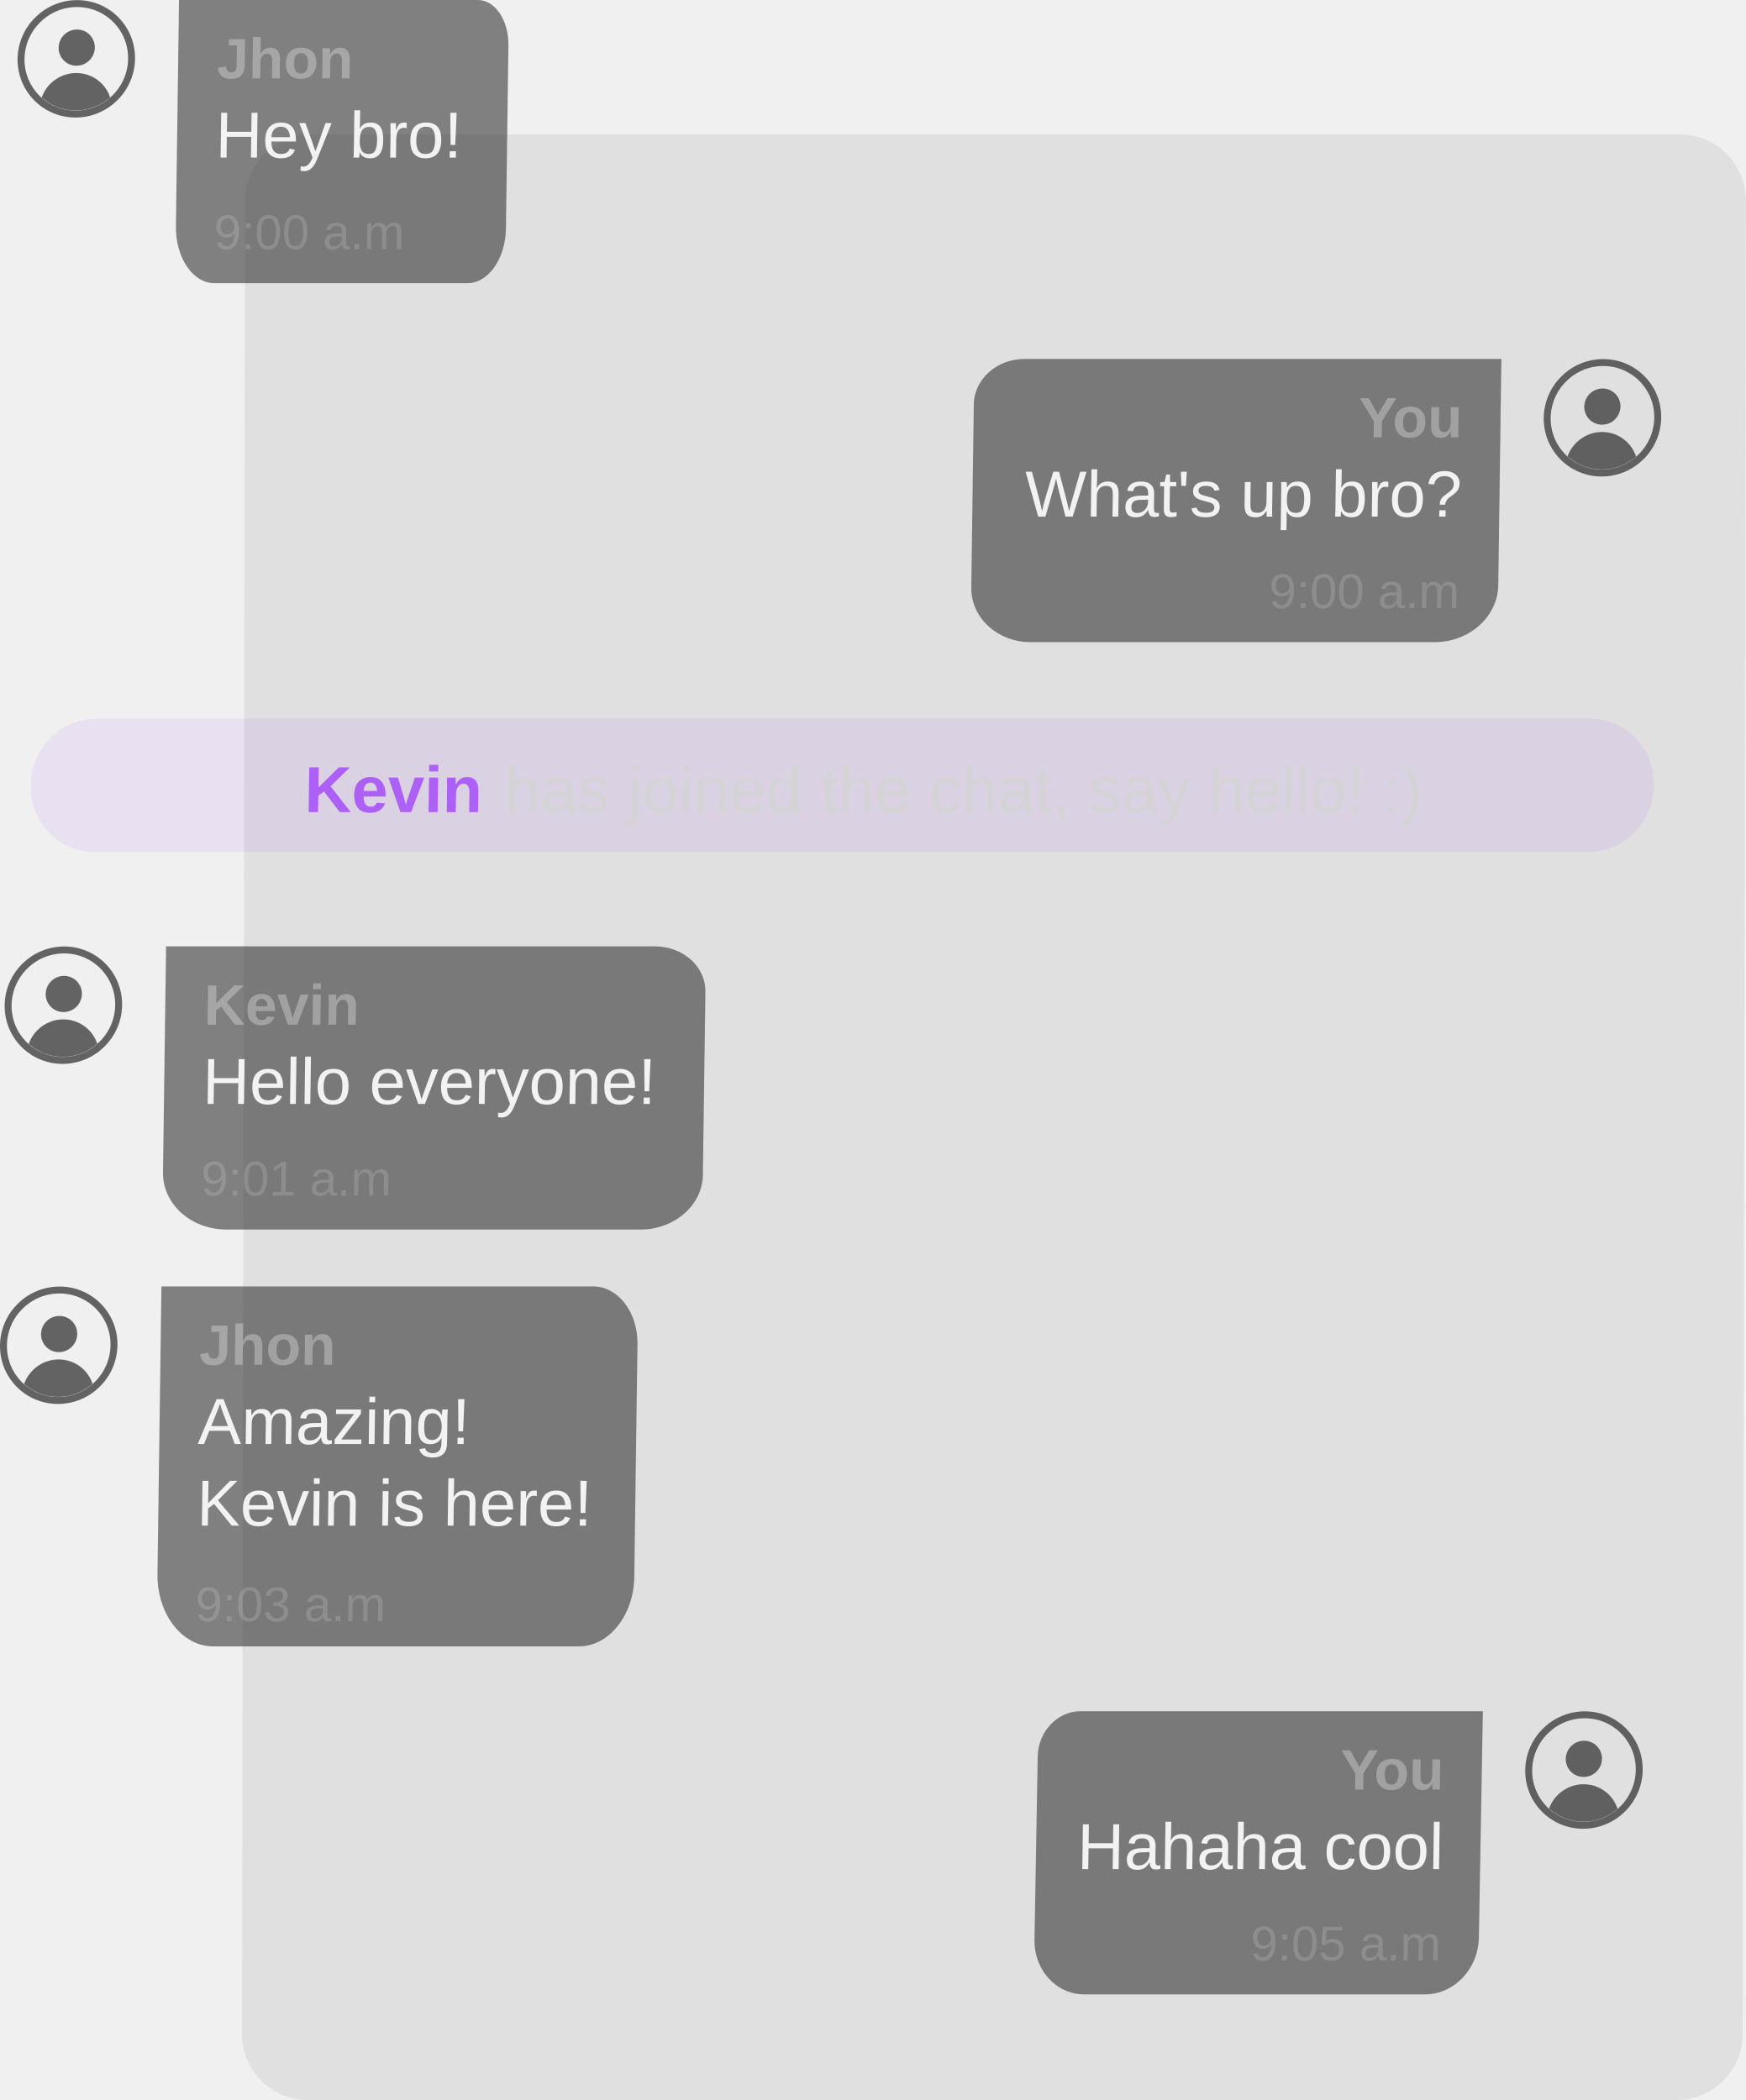
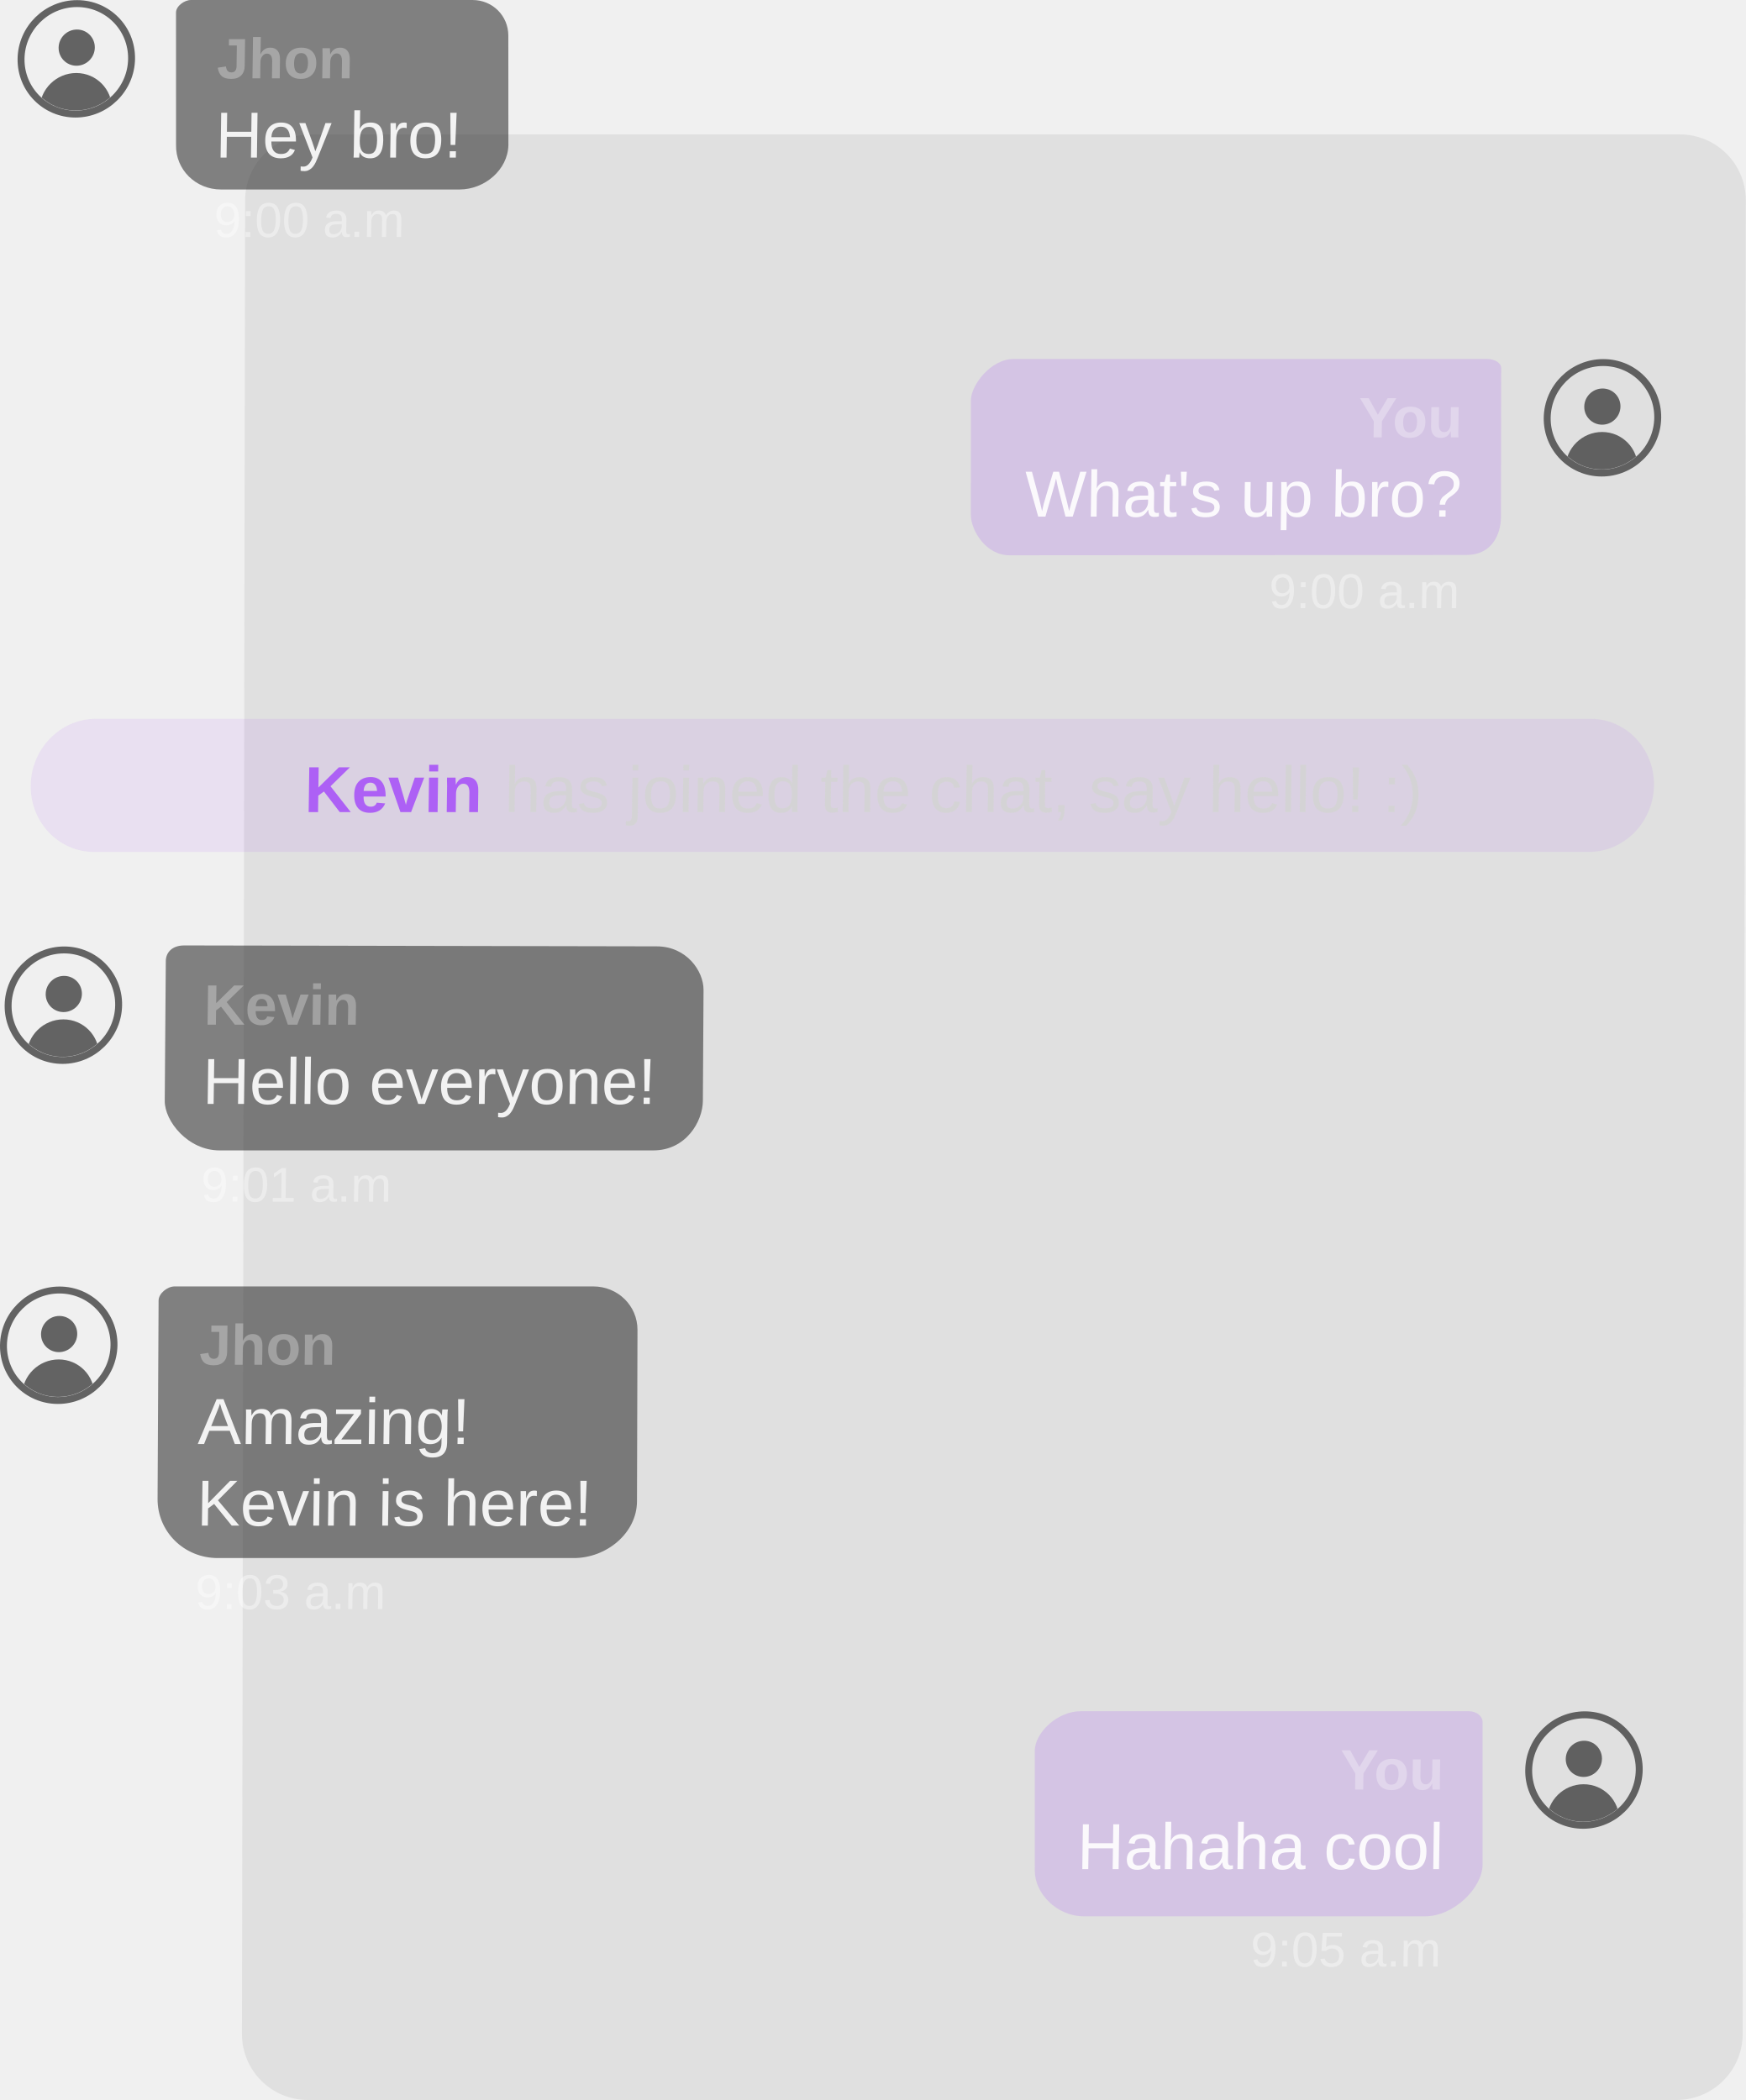
<svg xmlns="http://www.w3.org/2000/svg" width="150.946mm" height="181.618mm" viewBox="0 0 150.946 181.618" version="1.1" id="svg1">
  <defs id="defs1">
    <clipPath clipPathUnits="userSpaceOnUse" id="clipPath5">
      <circle style="fill:#404040;fill-opacity:0.8;fill-rule:evenodd;stroke:none;stroke-width:0.333;stroke-dasharray:none;stroke-opacity:0.8" id="circle5" cx="48.219" cy="114.356" r="3.425" />
    </clipPath>
    <clipPath clipPathUnits="userSpaceOnUse" id="clipPath5-9">
      <circle style="fill:#404040;fill-opacity:0.8;fill-rule:evenodd;stroke:none;stroke-width:0.333;stroke-dasharray:none;stroke-opacity:0.8" id="circle5-0" cx="48.219" cy="114.356" r="3.425" />
    </clipPath>
    <clipPath clipPathUnits="userSpaceOnUse" id="clipPath5-2">
      <circle style="fill:#404040;fill-opacity:0.8;fill-rule:evenodd;stroke:none;stroke-width:0.333;stroke-dasharray:none;stroke-opacity:0.8" id="circle5-1" cx="48.219" cy="114.356" r="3.425" />
    </clipPath>
    <clipPath clipPathUnits="userSpaceOnUse" id="clipPath5-2-3">
      <circle style="fill:#404040;fill-opacity:0.8;fill-rule:evenodd;stroke:none;stroke-width:0.333;stroke-dasharray:none;stroke-opacity:0.8" id="circle5-1-3" cx="48.219" cy="114.356" r="3.425" />
    </clipPath>
    <clipPath clipPathUnits="userSpaceOnUse" id="clipPath5-9-8">
      <circle style="fill:#404040;fill-opacity:0.8;fill-rule:evenodd;stroke:none;stroke-width:0.333;stroke-dasharray:none;stroke-opacity:0.8" id="circle5-0-7" cx="48.219" cy="114.356" r="3.425" />
    </clipPath>
  </defs>
  <g id="layer1" transform="translate(-18.13159,-58.77326)">
    <rect style="fill:#555555;fill-opacity:0.1;stroke:none;stroke-width:0.408;stroke-linecap:round;stroke-linejoin:round;stroke-dasharray:none;stroke-dashoffset:0;stroke-opacity:0.8;paint-order:normal" id="rect6" width="129.756" height="169.993" x="39.451" y="70.399" ry="5.709" transform="matrix(1,0,-0.0017053,0.9999986,0,0)" />
    <rect style="fill:#a855f7;fill-opacity:0.102;stroke:none;stroke-width:0.114;stroke-linecap:round;stroke-linejoin:round;stroke-dasharray:none;stroke-dashoffset:0;stroke-opacity:0.8;paint-order:normal" id="rect5-7" width="140.347" height="11.516" x="22.525" y="120.95" rx="5.566" ry="5.791" transform="matrix(1,0,-0.01369474,0.9999062,0,0)" />
-     <path style="display:inline;fill:#262626;fill-opacity:0.549;stroke:#191919;stroke-width:0;stroke-linecap:round;stroke-linejoin:round;stroke-dasharray:none;stroke-dashoffset:0;stroke-opacity:1;paint-order:normal" id="rect1" width="56.925" height="33.612" x="41.446" y="87.694" ry="0" d="m 41.446,87.694 h 51.539 a 5.386,5.386 45 0 1 5.386,5.386 v 21.738 a 6.488,6.488 135 0 1 -6.488,6.488 l -43.664,0 a 6.773,6.773 45 0 1 -6.773,-6.773 z" transform="matrix(0.5013001,0,-0.00997888,0.7285961,13.70715,-5.120252)" />
+     <path id="rect1" transform="matrix(0.5013001,0,-0.00997888,0.4875527,13.70715,16.01781)" d="m 43.506,87.694 h 48.555 c 3.485,0 6.238,2.824 6.31,6.31 l 0.397,19.43 c -5e-6,4.348 -3.922,7.873 -8.269,7.873 H 49.342 c -4.361,0 -7.895,-3.535 -7.895,-7.895 L 40.973,89.917 C 40.95,88.779 42.369,87.694 43.506,87.694 Z" style="fill:#262626;fill-opacity:0.549;stroke:#191919;stroke-width:0;stroke-linecap:round;stroke-linejoin:round" />
    <text xml:space="preserve" style="font-style:normal;font-variant:normal;font-weight:normal;font-stretch:normal;font-size:5.644px;font-family:Arial;-inkscape-font-specification:'Arial, Normal';font-variant-ligatures:normal;font-variant-caps:normal;font-variant-numeric:normal;font-variant-east-asian:normal;fill:#ffffff;fill-opacity:0.902;stroke:#191919;stroke-width:0;stroke-linecap:round;stroke-linejoin:round;stroke-dasharray:none;stroke-dashoffset:0;stroke-opacity:1;paint-order:normal" x="37.727" y="72.403" id="text2" transform="skewX(-0.7846754)">
      <tspan id="tspan2" style="font-style:normal;font-variant:normal;font-weight:normal;font-stretch:normal;font-size:5.644px;font-family:Arial;-inkscape-font-specification:'Arial, Normal';font-variant-ligatures:normal;font-variant-caps:normal;font-variant-numeric:normal;font-variant-east-asian:normal;fill:#ffffff;fill-opacity:0.902;stroke-width:0" x="37.727" y="72.403">Hey bro!</tspan>
    </text>
-     <text xml:space="preserve" style="font-style:normal;font-variant:normal;font-weight:normal;font-stretch:normal;font-size:4.233px;font-family:Arial;-inkscape-font-specification:'Arial, Normal';font-variant-ligatures:normal;font-variant-caps:normal;font-variant-numeric:normal;font-variant-east-asian:normal;fill:#ffffff;fill-opacity:0.149;stroke:#191919;stroke-width:0;stroke-linecap:round;stroke-linejoin:round;stroke-dasharray:none;stroke-dashoffset:0;stroke-opacity:1;paint-order:normal" x="37.713" y="80.322" id="text2-2" transform="skewX(-0.7846754)">
-       <tspan style="font-style:normal;font-variant:normal;font-weight:normal;font-stretch:normal;font-size:4.233px;font-family:Arial;-inkscape-font-specification:'Arial, Normal';font-variant-ligatures:normal;font-variant-caps:normal;font-variant-numeric:normal;font-variant-east-asian:normal;fill:#ffffff;fill-opacity:0.149;stroke-width:0" x="37.713" y="80.322" id="tspan3">9:00 a.m</tspan>
+     <text xml:space="preserve" style="font-style:normal;font-variant:normal;font-weight:normal;font-stretch:normal;font-size:4.233px;font-family:Arial;-inkscape-font-specification:'Arial, Normal';font-variant-ligatures:normal;font-variant-caps:normal;font-variant-numeric:normal;font-variant-east-asian:normal;fill:#ffffff;fill-opacity:0.4;stroke:#191919;stroke-width:0;stroke-linecap:round;stroke-linejoin:round;stroke-dasharray:none;stroke-dashoffset:0;stroke-opacity:1;paint-order:normal" x="37.698" y="79.264" id="text2-2" transform="skewX(-0.7846754)">
+       <tspan style="font-style:normal;font-variant:normal;font-weight:normal;font-stretch:normal;font-size:4.233px;font-family:Arial;-inkscape-font-specification:'Arial, Normal';font-variant-ligatures:normal;font-variant-caps:normal;font-variant-numeric:normal;font-variant-east-asian:normal;fill:#ffffff;fill-opacity:0.4;stroke-width:0" x="37.698" y="79.264" id="tspan3">9:00 a.m</tspan>
    </text>
    <text xml:space="preserve" style="font-style:normal;font-variant:normal;font-weight:bold;font-stretch:normal;font-size:4.939px;font-family:Arial;-inkscape-font-specification:'Arial, Bold';font-variant-ligatures:normal;font-variant-caps:normal;font-variant-numeric:normal;font-variant-east-asian:normal;fill:#ffffff;fill-opacity:0.302;stroke:#191919;stroke-width:0;stroke-linecap:round;stroke-linejoin:round;stroke-dasharray:none;stroke-dashoffset:0;stroke-opacity:1;paint-order:normal" x="37.764" y="65.549" id="text2-3" transform="skewX(-0.7846754)">
      <tspan id="tspan2-6" style="font-style:normal;font-variant:normal;font-weight:bold;font-stretch:normal;font-size:4.939px;font-family:Arial;-inkscape-font-specification:'Arial, Bold';font-variant-ligatures:normal;font-variant-caps:normal;font-variant-numeric:normal;font-variant-east-asian:normal;fill:#ffffff;fill-opacity:0.302;stroke-width:0" x="37.764" y="65.549">Jhon</tspan>
    </text>
    <ellipse style="fill:none;fill-opacity:0.8;fill-rule:evenodd;stroke:#404040;stroke-width:0.599;stroke-dasharray:none;stroke-opacity:0.8" id="path4" cx="25.604" cy="63.867" rx="4.778" ry="4.778" transform="matrix(1,0,-0.01369474,0.9999062,0,0)" />
    <circle style="fill:#404040;fill-opacity:0.8;fill-rule:evenodd;stroke:none;stroke-width:0.476;stroke-dasharray:none;stroke-opacity:0.8" id="path4-5" cx="48.202" cy="109.584" r="4.891" clip-path="url(#clipPath5)" transform="matrix(0.9136972,0,-0.01251402,0.9136972,-17.94239,-36.26944)" />
    <ellipse style="fill:#404040;fill-opacity:0.8;fill-rule:evenodd;stroke:none;stroke-width:0.152;stroke-dasharray:none;stroke-opacity:0.8" id="path4-3" cx="25.626" cy="62.898" rx="1.565" ry="1.565" transform="matrix(1,0,-0.01369474,0.9999062,0,0)" />
-     <path style="display:inline;fill:#262626;fill-opacity:0.549;stroke:#191919;stroke-width:0;stroke-linecap:round;stroke-linejoin:round;stroke-dasharray:none;stroke-dashoffset:0;stroke-opacity:1;paint-order:normal" id="rect1-4" width="56.925" height="33.612" x="41.446" y="87.694" ry="0" d="m 41.446,87.694 h 51.539 a 5.386,5.386 45 0 1 5.386,5.386 v 21.738 a 6.488,6.488 135 0 1 -6.488,6.488 l -43.664,0 a 6.773,6.773 45 0 1 -6.773,-6.773 z" transform="matrix(0.8200977,0,-0.00997888,0.7285961,-0.6231965,76.72539)" />
+     <path id="rect1-4" transform="matrix(0.8200977,0,-0.00997888,0.5250109,-0.6231965,94.57859)" d="M 43.364,87.542 93.18,87.694 c 3.135,0.009 4.99,4.057 5.016,7.192 l 0.152,18.237 c 0.029,3.432 -1.69,8.183 -5.121,8.183 H 47.481 c -3.333,0 -5.842,-4.823 -5.867,-8.157 L 41.446,90.099 c -0.01,-1.328 0.59,-2.56 1.918,-2.556 z" style="fill:#262626;fill-opacity:0.549;stroke:#191919;stroke-width:0;stroke-linecap:round;stroke-linejoin:round" />
    <text xml:space="preserve" style="font-style:normal;font-variant:normal;font-weight:normal;font-stretch:normal;font-size:5.644px;font-family:Arial;-inkscape-font-specification:'Arial, Normal';font-variant-ligatures:normal;font-variant-caps:normal;font-variant-numeric:normal;font-variant-east-asian:normal;fill:#ffffff;fill-opacity:0.902;stroke:#191919;stroke-width:0;stroke-linecap:round;stroke-linejoin:round;stroke-dasharray:none;stroke-dashoffset:0;stroke-opacity:1;paint-order:normal" x="37.73" y="154.248" id="text2-8" transform="skewX(-0.7846754)">
      <tspan id="tspan2-2" style="font-style:normal;font-variant:normal;font-weight:normal;font-stretch:normal;font-size:5.644px;font-family:Arial;-inkscape-font-specification:'Arial, Normal';font-variant-ligatures:normal;font-variant-caps:normal;font-variant-numeric:normal;font-variant-east-asian:normal;fill:#ffffff;fill-opacity:0.902;stroke-width:0" x="37.73" y="154.248">Hello everyone!</tspan>
    </text>
-     <text xml:space="preserve" style="font-style:normal;font-variant:normal;font-weight:normal;font-stretch:normal;font-size:4.233px;font-family:Arial;-inkscape-font-specification:'Arial, Normal';font-variant-ligatures:normal;font-variant-caps:normal;font-variant-numeric:normal;font-variant-east-asian:normal;fill:#ffffff;fill-opacity:0.149;stroke:#191919;stroke-width:0;stroke-linecap:round;stroke-linejoin:round;stroke-dasharray:none;stroke-dashoffset:0;stroke-opacity:1;paint-order:normal" x="37.716" y="162.168" id="text2-2-8" transform="skewX(-0.7846754)">
-       <tspan style="font-style:normal;font-variant:normal;font-weight:normal;font-stretch:normal;font-size:4.233px;font-family:Arial;-inkscape-font-specification:'Arial, Normal';font-variant-ligatures:normal;font-variant-caps:normal;font-variant-numeric:normal;font-variant-east-asian:normal;fill:#ffffff;fill-opacity:0.149;stroke-width:0" x="37.716" y="162.168" id="tspan3-6">9:01 a.m</tspan>
+     <text xml:space="preserve" style="font-style:normal;font-variant:normal;font-weight:normal;font-stretch:normal;font-size:4.233px;font-family:Arial;-inkscape-font-specification:'Arial, Normal';font-variant-ligatures:normal;font-variant-caps:normal;font-variant-numeric:normal;font-variant-east-asian:normal;fill:#ffffff;fill-opacity:0.4;stroke:#191919;stroke-width:0;stroke-linecap:round;stroke-linejoin:round;stroke-dasharray:none;stroke-dashoffset:0;stroke-opacity:1;paint-order:normal" x="37.724" y="162.697" id="text2-2-8" transform="skewX(-0.7846754)">
+       <tspan style="font-style:normal;font-variant:normal;font-weight:normal;font-stretch:normal;font-size:4.233px;font-family:Arial;-inkscape-font-specification:'Arial, Normal';font-variant-ligatures:normal;font-variant-caps:normal;font-variant-numeric:normal;font-variant-east-asian:normal;fill:#ffffff;fill-opacity:0.4;stroke-width:0" x="37.724" y="162.697" id="tspan3-6">9:01 a.m</tspan>
    </text>
    <text xml:space="preserve" style="font-style:normal;font-variant:normal;font-weight:bold;font-stretch:normal;font-size:4.939px;font-family:Arial;-inkscape-font-specification:'Arial, Bold';font-variant-ligatures:normal;font-variant-caps:normal;font-variant-numeric:normal;font-variant-east-asian:normal;fill:#ffffff;fill-opacity:0.302;stroke:#191919;stroke-width:0;stroke-linecap:round;stroke-linejoin:round;stroke-dasharray:none;stroke-dashoffset:0;stroke-opacity:1;paint-order:normal" x="37.768" y="147.395" id="text2-3-8" transform="skewX(-0.7846754)">
      <tspan id="tspan2-6-0" style="font-style:normal;font-variant:normal;font-weight:bold;font-stretch:normal;font-size:4.939px;font-family:Arial;-inkscape-font-specification:'Arial, Bold';font-variant-ligatures:normal;font-variant-caps:normal;font-variant-numeric:normal;font-variant-east-asian:normal;fill:#ffffff;fill-opacity:0.302;stroke-width:0" x="37.768" y="147.395">Kevin</tspan>
    </text>
    <ellipse style="fill:none;fill-opacity:0.8;fill-rule:evenodd;stroke:#404040;stroke-width:0.599;stroke-dasharray:none;stroke-opacity:0.8" id="path4-2" cx="25.607" cy="145.72" rx="4.778" ry="4.778" transform="matrix(1,0,-0.01369474,0.9999062,0,0)" />
    <circle style="fill:#404040;fill-opacity:0.8;fill-rule:evenodd;stroke:none;stroke-width:0.476;stroke-dasharray:none;stroke-opacity:0.8" id="path4-5-6" cx="48.202" cy="109.584" r="4.891" clip-path="url(#clipPath5-2)" transform="matrix(0.9136972,0,-0.01251402,0.9136972,-19.0598,45.57623)" />
    <ellipse style="fill:#404040;fill-opacity:0.8;fill-rule:evenodd;stroke:none;stroke-width:0.152;stroke-dasharray:none;stroke-opacity:0.8" id="path4-3-8" cx="25.63" cy="144.751" rx="1.565" ry="1.565" transform="matrix(1,0,-0.01369474,0.9999062,0,0)" />
-     <path style="display:inline;fill:#262626;fill-opacity:0.549;stroke:#191919;stroke-width:0;stroke-linecap:round;stroke-linejoin:round;stroke-dasharray:none;stroke-dashoffset:0;stroke-opacity:1;paint-order:normal" id="rect1-4-7" width="56.925" height="33.612" x="41.446" y="87.694" ry="0" transform="matrix(0.7242549,0,-0.01268519,0.9261947,3.184066,88.80725)" d="m 41.446,87.694 h 51.539 a 5.386,5.386 45 0 1 5.386,5.386 v 21.738 a 6.488,6.488 135 0 1 -6.488,6.488 l -43.664,0 a 6.773,6.773 45 0 1 -6.773,-6.773 z" />
+     <path id="rect1-4-7" transform="matrix(0.7242549,0,-0.01268519,0.6989367,3.184066,108.7364)" d="m 43.024,87.694 h 49.961 c 2.975,0 5.343,2.411 5.386,5.386 l 0.312,21.197 c 0.058,3.927 -3.495,7.029 -7.421,7.029 H 48.763 c -4.041,0 -7.266,-3.275 -7.317,-7.317 L 41.138,89.433 C 41.127,88.561 42.153,87.694 43.024,87.694 Z" style="fill:#262626;fill-opacity:0.549;stroke:#191919;stroke-width:0;stroke-linecap:round;stroke-linejoin:round" />
    <text xml:space="preserve" style="font-style:normal;font-variant:normal;font-weight:normal;font-stretch:normal;font-size:5.644px;font-family:Arial;-inkscape-font-specification:'Arial, Normal';font-variant-ligatures:normal;font-variant-caps:normal;font-variant-numeric:normal;font-variant-east-asian:normal;fill:#ffffff;fill-opacity:0.902;stroke:#191919;stroke-width:0;stroke-linecap:round;stroke-linejoin:round;stroke-dasharray:none;stroke-dashoffset:0;stroke-opacity:1;paint-order:normal" x="37.731" y="183.658" id="text2-8-2" transform="skewX(-0.7846754)">
      <tspan id="tspan2-2-3" style="font-style:normal;font-variant:normal;font-weight:normal;font-stretch:normal;font-size:5.644px;font-family:Arial;-inkscape-font-specification:'Arial, Normal';font-variant-ligatures:normal;font-variant-caps:normal;font-variant-numeric:normal;font-variant-east-asian:normal;fill:#ffffff;fill-opacity:0.902;stroke-width:0" x="37.731" y="183.658">Amazing!</tspan>
      <tspan style="font-style:normal;font-variant:normal;font-weight:normal;font-stretch:normal;font-size:5.644px;font-family:Arial;-inkscape-font-specification:'Arial, Normal';font-variant-ligatures:normal;font-variant-caps:normal;font-variant-numeric:normal;font-variant-east-asian:normal;fill:#ffffff;fill-opacity:0.902;stroke-width:0" x="37.731" y="190.714" id="tspan6">Kevin is here!</tspan>
    </text>
-     <text xml:space="preserve" style="font-style:normal;font-variant:normal;font-weight:normal;font-stretch:normal;font-size:4.233px;font-family:Arial;-inkscape-font-specification:'Arial, Normal';font-variant-ligatures:normal;font-variant-caps:normal;font-variant-numeric:normal;font-variant-east-asian:normal;fill:#ffffff;fill-opacity:0.149;stroke:#191919;stroke-width:0;stroke-linecap:round;stroke-linejoin:round;stroke-dasharray:none;stroke-dashoffset:0;stroke-opacity:1;paint-order:normal" x="37.717" y="198.986" id="text2-2-8-9" transform="skewX(-0.7846754)">
-       <tspan style="font-style:normal;font-variant:normal;font-weight:normal;font-stretch:normal;font-size:4.233px;font-family:Arial;-inkscape-font-specification:'Arial, Normal';font-variant-ligatures:normal;font-variant-caps:normal;font-variant-numeric:normal;font-variant-east-asian:normal;fill:#ffffff;fill-opacity:0.149;stroke-width:0" x="37.717" y="198.986" id="tspan3-6-6">9:03 a.m</tspan>
+     <text xml:space="preserve" style="font-style:normal;font-variant:normal;font-weight:normal;font-stretch:normal;font-size:4.233px;font-family:Arial;-inkscape-font-specification:'Arial, Normal';font-variant-ligatures:normal;font-variant-caps:normal;font-variant-numeric:normal;font-variant-east-asian:normal;fill:#ffffff;fill-opacity:0.4;stroke:#191919;stroke-width:0;stroke-linecap:round;stroke-linejoin:round;stroke-dasharray:none;stroke-dashoffset:0;stroke-opacity:1;paint-order:normal" x="37.702" y="197.928" id="text2-2-8-9" transform="skewX(-0.7846754)">
+       <tspan style="font-style:normal;font-variant:normal;font-weight:normal;font-stretch:normal;font-size:4.233px;font-family:Arial;-inkscape-font-specification:'Arial, Normal';font-variant-ligatures:normal;font-variant-caps:normal;font-variant-numeric:normal;font-variant-east-asian:normal;fill:#ffffff;fill-opacity:0.4;stroke-width:0" x="37.702" y="197.928" id="tspan3-6-6">9:03 a.m</tspan>
    </text>
    <text xml:space="preserve" style="font-style:normal;font-variant:normal;font-weight:bold;font-stretch:normal;font-size:4.939px;font-family:Arial;-inkscape-font-specification:'Arial, Bold';font-variant-ligatures:normal;font-variant-caps:normal;font-variant-numeric:normal;font-variant-east-asian:normal;fill:#ffffff;fill-opacity:0.302;stroke:#191919;stroke-width:0;stroke-linecap:round;stroke-linejoin:round;stroke-dasharray:none;stroke-dashoffset:0;stroke-opacity:1;paint-order:normal" x="37.768" y="176.805" id="text2-3-8-2" transform="skewX(-0.7846754)">
      <tspan id="tspan2-6-0-8" style="font-style:normal;font-variant:normal;font-weight:bold;font-stretch:normal;font-size:4.939px;font-family:Arial;-inkscape-font-specification:'Arial, Bold';font-variant-ligatures:normal;font-variant-caps:normal;font-variant-numeric:normal;font-variant-east-asian:normal;fill:#ffffff;fill-opacity:0.302;stroke-width:0" x="37.768" y="176.805">Jhon</tspan>
    </text>
    <ellipse style="fill:none;fill-opacity:0.8;fill-rule:evenodd;stroke:#404040;stroke-width:0.599;stroke-dasharray:none;stroke-opacity:0.8" id="path4-2-3" cx="25.608" cy="175.133" rx="4.778" ry="4.778" transform="matrix(1,0,-0.01369474,0.9999062,0,0)" />
    <circle style="fill:#404040;fill-opacity:0.8;fill-rule:evenodd;stroke:none;stroke-width:0.476;stroke-dasharray:none;stroke-opacity:0.8" id="path4-5-6-3" cx="48.202" cy="109.584" r="4.891" clip-path="url(#clipPath5-2-3)" transform="matrix(0.9136972,0,-0.01251402,0.9136972,-19.46218,74.98626)" />
    <ellipse style="fill:#404040;fill-opacity:0.8;fill-rule:evenodd;stroke:none;stroke-width:0.152;stroke-dasharray:none;stroke-opacity:0.8" id="path4-3-8-3" cx="25.63" cy="174.164" rx="1.565" ry="1.565" transform="matrix(1,0,-0.01369474,0.9999062,0,0)" />
-     <path style="display:inline;fill:#262626;fill-opacity:0.549;stroke:#191919;stroke-width:0;stroke-linecap:round;stroke-linejoin:round;stroke-dasharray:none;stroke-dashoffset:0;stroke-opacity:1;paint-order:normal" id="rect1-6" width="56.925" height="33.612" x="41.446" y="87.694" ry="0" d="m 41.446,87.694 h 51.539 a 5.386,5.386 45 0 1 5.386,5.386 v 21.738 a 6.488,6.488 135 0 1 -6.488,6.488 l -43.664,0 a 6.773,6.773 45 0 1 -6.773,-6.773 z" transform="matrix(-0.8003783,0,-0.00997888,0.7285961,181.9897,25.92541)" />
+     <path id="rect1-6" transform="matrix(-0.8003783,0,-0.00997888,0.5042918,181.9897,45.59556)" d="M 43.004,87.694 H 94.124 c 2.511,0 4.57,4.559 4.539,7.07 l -0.239,19.677 c -0.031,2.575 -1.683,6.924 -4.258,6.921 l -49.356,-0.056 c -2.809,-0.003 -3.66,-3.619 -3.66,-6.428 L 41.446,89.252 C 41.456,88.391 42.144,87.694 43.004,87.694 Z" style="stroke:none;stroke-width:0;stroke-linecap:round;stroke-linejoin:round;stroke-opacity:0.2;fill:#a855f7;fill-opacity:0.2" />
    <text xml:space="preserve" style="font-style:normal;font-variant:normal;font-weight:normal;font-stretch:normal;font-size:5.644px;font-family:Arial;-inkscape-font-specification:'Arial, Normal';font-variant-ligatures:normal;font-variant-caps:normal;font-variant-numeric:normal;font-variant-east-asian:normal;fill:#ffffff;fill-opacity:0.902;stroke:#191919;stroke-width:0;stroke-linecap:round;stroke-linejoin:round;stroke-dasharray:none;stroke-dashoffset:0;stroke-opacity:1;paint-order:normal" x="108.14" y="103.448" id="text2-1" transform="skewX(-0.7846754)">
      <tspan id="tspan2-3" style="font-style:normal;font-variant:normal;font-weight:normal;font-stretch:normal;font-size:5.644px;font-family:Arial;-inkscape-font-specification:'Arial, Normal';font-variant-ligatures:normal;font-variant-caps:normal;font-variant-numeric:normal;font-variant-east-asian:normal;fill:#ffffff;fill-opacity:0.902;stroke-width:0" x="108.14" y="103.448">What's up bro?</tspan>
    </text>
    <text xml:space="preserve" style="font-style:normal;font-variant:normal;font-weight:bold;font-stretch:normal;font-size:5.644px;font-family:Arial;-inkscape-font-specification:'Arial, Bold';font-variant-ligatures:normal;font-variant-caps:normal;font-variant-numeric:normal;font-variant-east-asian:normal;fill:#a855f7;fill-opacity:0.902;stroke:#191919;stroke-width:0;stroke-linecap:round;stroke-linejoin:round;stroke-dasharray:none;stroke-dashoffset:0;stroke-opacity:1;paint-order:normal" x="46.209" y="129.006" id="text2-1-4" transform="skewX(-0.7846754)">
      <tspan id="tspan2-3-2" style="font-style:normal;font-variant:normal;font-weight:bold;font-stretch:normal;font-size:5.644px;font-family:Arial;-inkscape-font-specification:'Arial, Bold';font-variant-ligatures:normal;font-variant-caps:normal;font-variant-numeric:normal;font-variant-east-asian:normal;fill:#a855f7;fill-opacity:0.902;stroke-width:0" x="46.209" y="129.006">Kevin</tspan>
    </text>
    <text xml:space="preserve" style="font-style:normal;font-variant:normal;font-weight:normal;font-stretch:normal;font-size:5.644px;font-family:Arial;-inkscape-font-specification:'Arial, Normal';font-variant-ligatures:normal;font-variant-caps:normal;font-variant-numeric:normal;font-variant-east-asian:normal;fill:#d4d4d4;fill-opacity:0.902;stroke:#191919;stroke-width:0;stroke-linecap:round;stroke-linejoin:round;stroke-dasharray:none;stroke-dashoffset:0;stroke-opacity:1;paint-order:normal" x="63.495" y="129.012" id="text2-1-4-6" transform="skewX(-0.7846754)">
      <tspan id="tspan2-3-2-3" style="font-style:normal;font-variant:normal;font-weight:normal;font-stretch:normal;font-size:5.644px;font-family:Arial;-inkscape-font-specification:'Arial, Normal';font-variant-ligatures:normal;font-variant-caps:normal;font-variant-numeric:normal;font-variant-east-asian:normal;fill:#d4d4d4;fill-opacity:0.902;stroke-width:0" x="63.495" y="129.012">has joined the chat, say hello! :)</tspan>
    </text>
-     <text xml:space="preserve" style="font-style:normal;font-variant:normal;font-weight:normal;font-stretch:normal;font-size:4.233px;font-family:Arial;-inkscape-font-specification:'Arial, Normal';font-variant-ligatures:normal;font-variant-caps:normal;font-variant-numeric:normal;font-variant-east-asian:normal;fill:#ffffff;fill-opacity:0.149;stroke:#191919;stroke-width:0;stroke-linecap:round;stroke-linejoin:round;stroke-dasharray:none;stroke-dashoffset:0;stroke-opacity:1;paint-order:normal" x="129.358" y="111.368" id="text2-2-6" transform="skewX(-0.7846754)">
-       <tspan style="font-style:normal;font-variant:normal;font-weight:normal;font-stretch:normal;font-size:4.233px;font-family:Arial;-inkscape-font-specification:'Arial, Normal';font-variant-ligatures:normal;font-variant-caps:normal;font-variant-numeric:normal;font-variant-east-asian:normal;fill:#ffffff;fill-opacity:0.149;stroke-width:0" x="129.358" y="111.368" id="tspan3-7">9:00 a.m</tspan>
+     <text xml:space="preserve" style="font-style:normal;font-variant:normal;font-weight:normal;font-stretch:normal;font-size:4.233px;font-family:Arial;-inkscape-font-specification:'Arial, Normal';font-variant-ligatures:normal;font-variant-caps:normal;font-variant-numeric:normal;font-variant-east-asian:normal;fill:#ffffff;fill-opacity:0.4;stroke:#191919;stroke-width:0;stroke-linecap:round;stroke-linejoin:round;stroke-dasharray:none;stroke-dashoffset:0;stroke-opacity:1;paint-order:normal" x="129.358" y="111.368" id="text2-2-6" transform="skewX(-0.7846754)">
+       <tspan style="font-style:normal;font-variant:normal;font-weight:normal;font-stretch:normal;font-size:4.233px;font-family:Arial;-inkscape-font-specification:'Arial, Normal';font-variant-ligatures:normal;font-variant-caps:normal;font-variant-numeric:normal;font-variant-east-asian:normal;fill:#ffffff;fill-opacity:0.4;stroke-width:0" x="129.358" y="111.368" id="tspan3-7">9:00 a.m</tspan>
    </text>
    <text xml:space="preserve" style="font-style:normal;font-variant:normal;font-weight:bold;font-stretch:normal;font-size:4.939px;font-family:Arial;-inkscape-font-specification:'Arial, Bold';font-variant-ligatures:normal;font-variant-caps:normal;font-variant-numeric:normal;font-variant-east-asian:normal;fill:#ffffff;fill-opacity:0.302;stroke:#191919;stroke-width:0;stroke-linecap:round;stroke-linejoin:round;stroke-dasharray:none;stroke-dashoffset:0;stroke-opacity:1;paint-order:normal" x="136.919" y="96.595" id="text2-3-0" transform="skewX(-0.7846754)">
      <tspan id="tspan2-6-3" style="font-style:normal;font-variant:normal;font-weight:bold;font-stretch:normal;font-size:4.939px;font-family:Arial;-inkscape-font-specification:'Arial, Bold';font-variant-ligatures:normal;font-variant-caps:normal;font-variant-numeric:normal;font-variant-east-asian:normal;fill:#ffffff;fill-opacity:0.302;stroke-width:0" x="136.919" y="96.595">You</tspan>
    </text>
    <ellipse style="fill:none;fill-opacity:0.8;fill-rule:evenodd;stroke:#404040;stroke-width:0.599;stroke-dasharray:none;stroke-opacity:0.8" id="path4-1" cx="-157.982" cy="94.915" transform="matrix(-1,0,-0.01369474,0.9999062,0,0)" rx="4.778" ry="4.778" />
    <circle style="fill:#404040;fill-opacity:0.8;fill-rule:evenodd;stroke:none;stroke-width:0.476;stroke-dasharray:none;stroke-opacity:0.8" id="path4-5-9" cx="48.202" cy="109.584" r="4.891" clip-path="url(#clipPath5-9)" transform="matrix(-0.9136972,0,-0.01251402,0.9136972,202.0968,-5.223775)" />
    <ellipse style="fill:#404040;fill-opacity:0.8;fill-rule:evenodd;stroke:none;stroke-width:0.152;stroke-dasharray:none;stroke-opacity:0.8" id="path4-3-5" cx="-157.96" cy="93.946" transform="matrix(-1,0,-0.01369474,0.9999062,0,0)" rx="1.565" ry="1.565" />
-     <path style="display:inline;fill:#262626;fill-opacity:0.549;stroke:#191919;stroke-width:0;stroke-linecap:round;stroke-linejoin:round;stroke-dasharray:none;stroke-dashoffset:0;stroke-opacity:1;paint-order:normal" id="rect1-6-0" width="56.925" height="33.612" x="41.446" y="87.694" ry="0" d="m 41.446,87.694 h 51.539 a 5.386,5.386 45 0 1 5.386,5.386 v 21.738 a 6.488,6.488 135 0 1 -6.488,6.488 l -43.664,0 a 6.773,6.773 45 0 1 -6.773,-6.773 z" transform="matrix(-0.6749293,0,-0.01280271,0.7285961,175.4378,142.8742)" />
+     <path id="rect1-6-0" transform="matrix(-0.6749293,0,-0.01280271,0.5277266,175.4378,160.4892)" d="m 43.242,87.694 h 49.743 c 2.975,0 5.797,3.53 5.74,6.506 L 98.347,113.885 c -0.069,3.584 -2.881,7.421 -6.464,7.421 H 48.219 c -3.741,0 -7.283,-4.728 -7.212,-8.469 L 41.446,89.49 C 41.465,88.498 42.25,87.694 43.242,87.694 Z" style="stroke:none;stroke-width:0;stroke-linecap:round;stroke-linejoin:round;stroke-opacity:0.2;fill:#a855f7;fill-opacity:0.2" />
    <text xml:space="preserve" style="font-style:normal;font-variant:normal;font-weight:normal;font-stretch:normal;font-size:5.644px;font-family:Arial;-inkscape-font-specification:'Arial, Normal';font-variant-ligatures:normal;font-variant-caps:normal;font-variant-numeric:normal;font-variant-east-asian:normal;fill:#ffffff;fill-opacity:0.902;stroke:#191919;stroke-width:0;stroke-linecap:round;stroke-linejoin:round;stroke-dasharray:none;stroke-dashoffset:0;stroke-opacity:1;paint-order:normal" x="114.257" y="220.42" id="text2-1-1" transform="skewX(-0.7846754)">
      <tspan id="tspan2-3-0" style="font-style:normal;font-variant:normal;font-weight:normal;font-stretch:normal;font-size:5.644px;font-family:Arial;-inkscape-font-specification:'Arial, Normal';font-variant-ligatures:normal;font-variant-caps:normal;font-variant-numeric:normal;font-variant-east-asian:normal;fill:#ffffff;fill-opacity:0.902;stroke-width:0" x="114.257" y="220.42">Hahaha cool</tspan>
    </text>
-     <text xml:space="preserve" style="font-style:normal;font-variant:normal;font-weight:normal;font-stretch:normal;font-size:4.233px;font-family:Arial;-inkscape-font-specification:'Arial, Normal';font-variant-ligatures:normal;font-variant-caps:normal;font-variant-numeric:normal;font-variant-east-asian:normal;fill:#ffffff;fill-opacity:0.149;stroke:#191919;stroke-width:0;stroke-linecap:round;stroke-linejoin:round;stroke-dasharray:none;stroke-dashoffset:0;stroke-opacity:1;paint-order:normal" x="129.359" y="228.316" id="text2-2-6-7" transform="skewX(-0.7846754)">
-       <tspan style="font-style:normal;font-variant:normal;font-weight:normal;font-stretch:normal;font-size:4.233px;font-family:Arial;-inkscape-font-specification:'Arial, Normal';font-variant-ligatures:normal;font-variant-caps:normal;font-variant-numeric:normal;font-variant-east-asian:normal;fill:#ffffff;fill-opacity:0.149;stroke-width:0" x="129.359" y="228.316" id="tspan3-7-9">9:05 a.m</tspan>
+     <text xml:space="preserve" style="font-style:normal;font-variant:normal;font-weight:normal;font-stretch:normal;font-size:4.233px;font-family:Arial;-inkscape-font-specification:'Arial, Normal';font-variant-ligatures:normal;font-variant-caps:normal;font-variant-numeric:normal;font-variant-east-asian:normal;fill:#ffffff;fill-opacity:0.4;stroke:#191919;stroke-width:0;stroke-linecap:round;stroke-linejoin:round;stroke-dasharray:none;stroke-dashoffset:0;stroke-opacity:1;paint-order:normal" x="129.367" y="228.846" id="text2-2-6-7" transform="skewX(-0.7846754)">
+       <tspan style="font-style:normal;font-variant:normal;font-weight:normal;font-stretch:normal;font-size:4.233px;font-family:Arial;-inkscape-font-specification:'Arial, Normal';font-variant-ligatures:normal;font-variant-caps:normal;font-variant-numeric:normal;font-variant-east-asian:normal;fill:#ffffff;fill-opacity:0.4;stroke-width:0" x="129.367" y="228.846" id="tspan3-7-9">9:05 a.m</tspan>
    </text>
    <text xml:space="preserve" style="font-style:normal;font-variant:normal;font-weight:bold;font-stretch:normal;font-size:4.939px;font-family:Arial;-inkscape-font-specification:'Arial, Bold';font-variant-ligatures:normal;font-variant-caps:normal;font-variant-numeric:normal;font-variant-east-asian:normal;fill:#ffffff;fill-opacity:0.302;stroke:#191919;stroke-width:0;stroke-linecap:round;stroke-linejoin:round;stroke-dasharray:none;stroke-dashoffset:0;stroke-opacity:1;paint-order:normal" x="136.92" y="213.543" id="text2-3-0-0" transform="skewX(-0.7846754)">
      <tspan id="tspan2-6-3-2" style="font-style:normal;font-variant:normal;font-weight:bold;font-stretch:normal;font-size:4.939px;font-family:Arial;-inkscape-font-specification:'Arial, Bold';font-variant-ligatures:normal;font-variant-caps:normal;font-variant-numeric:normal;font-variant-east-asian:normal;fill:#ffffff;fill-opacity:0.302;stroke-width:0" x="136.92" y="213.543">You</tspan>
    </text>
    <ellipse style="fill:none;fill-opacity:0.8;fill-rule:evenodd;stroke:#404040;stroke-width:0.599;stroke-dasharray:none;stroke-opacity:0.8" id="path4-1-8" cx="-157.984" cy="211.875" transform="matrix(-1,0,-0.01369474,0.9999062,0,0)" rx="4.778" ry="4.778" />
    <circle style="fill:#404040;fill-opacity:0.8;fill-rule:evenodd;stroke:none;stroke-width:0.476;stroke-dasharray:none;stroke-opacity:0.8" id="path4-5-9-4" cx="48.202" cy="109.584" r="4.891" clip-path="url(#clipPath5-9-8)" transform="matrix(-0.9136972,0,-0.01251402,0.9136972,200.4967,111.725)" />
    <ellipse style="fill:#404040;fill-opacity:0.8;fill-rule:evenodd;stroke:none;stroke-width:0.152;stroke-dasharray:none;stroke-opacity:0.8" id="path4-3-5-9" cx="-157.962" cy="210.906" transform="matrix(-1,0,-0.01369474,0.9999062,0,0)" rx="1.565" ry="1.565" />
  </g>
</svg>
